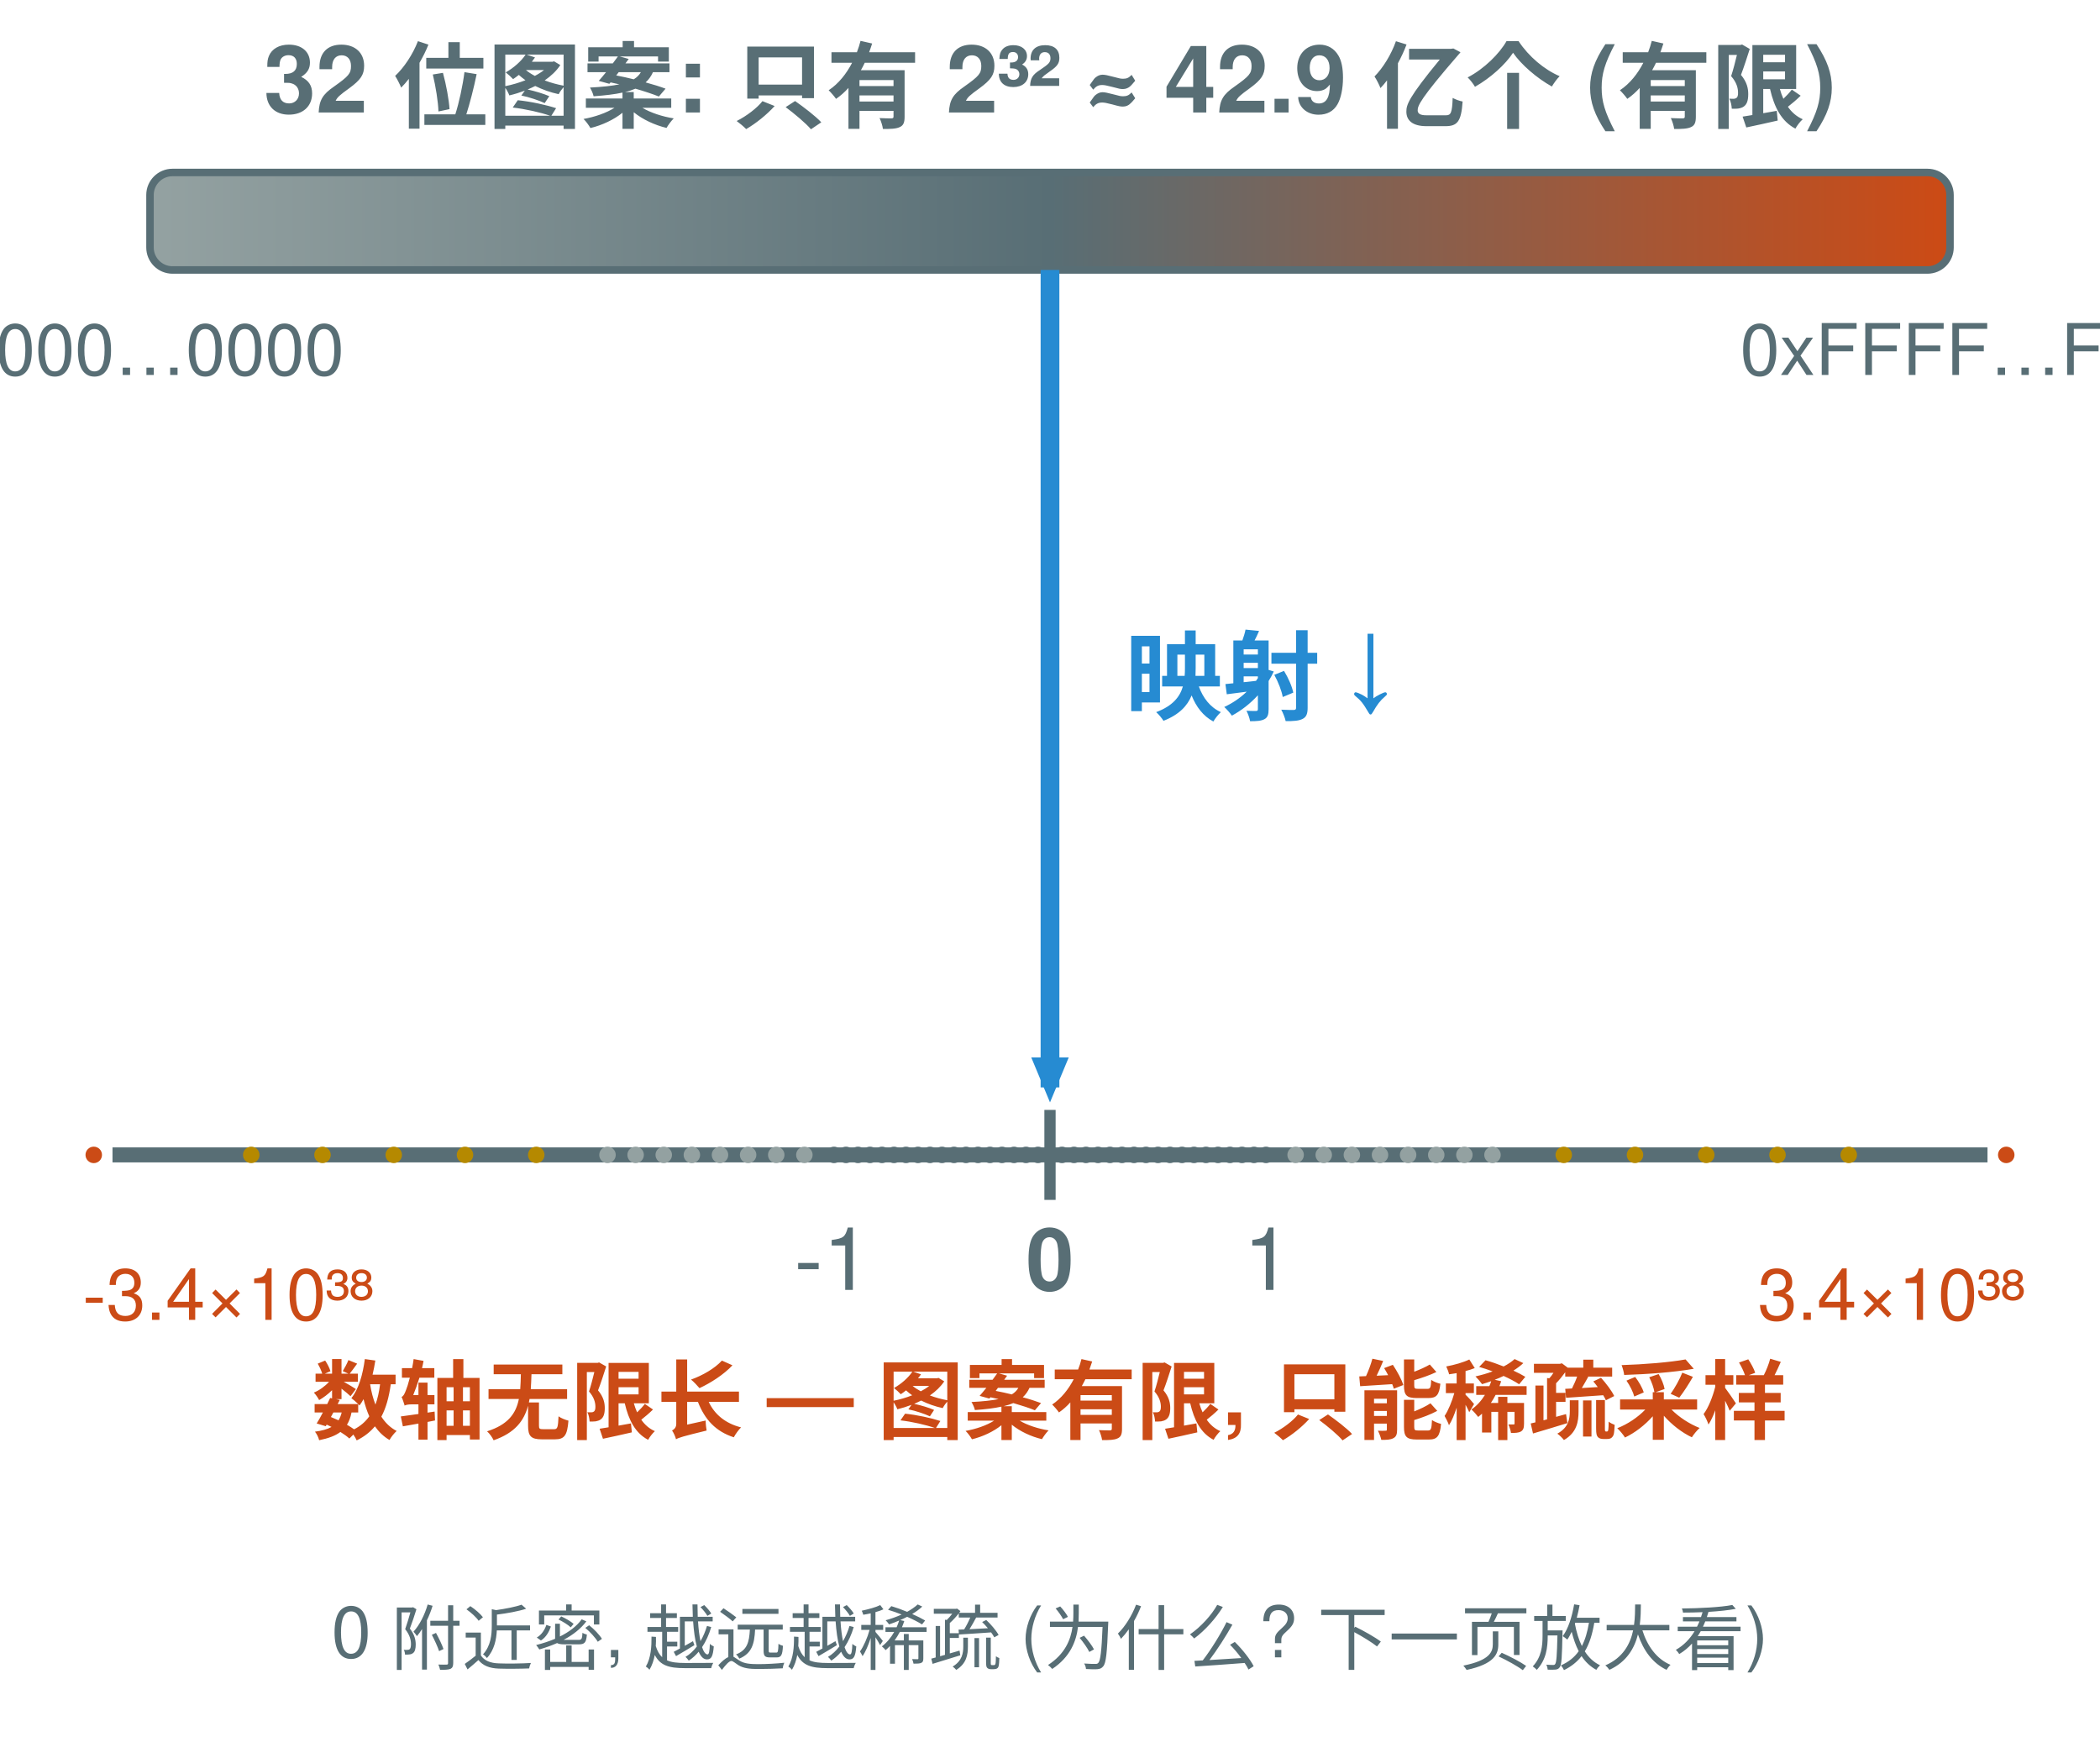
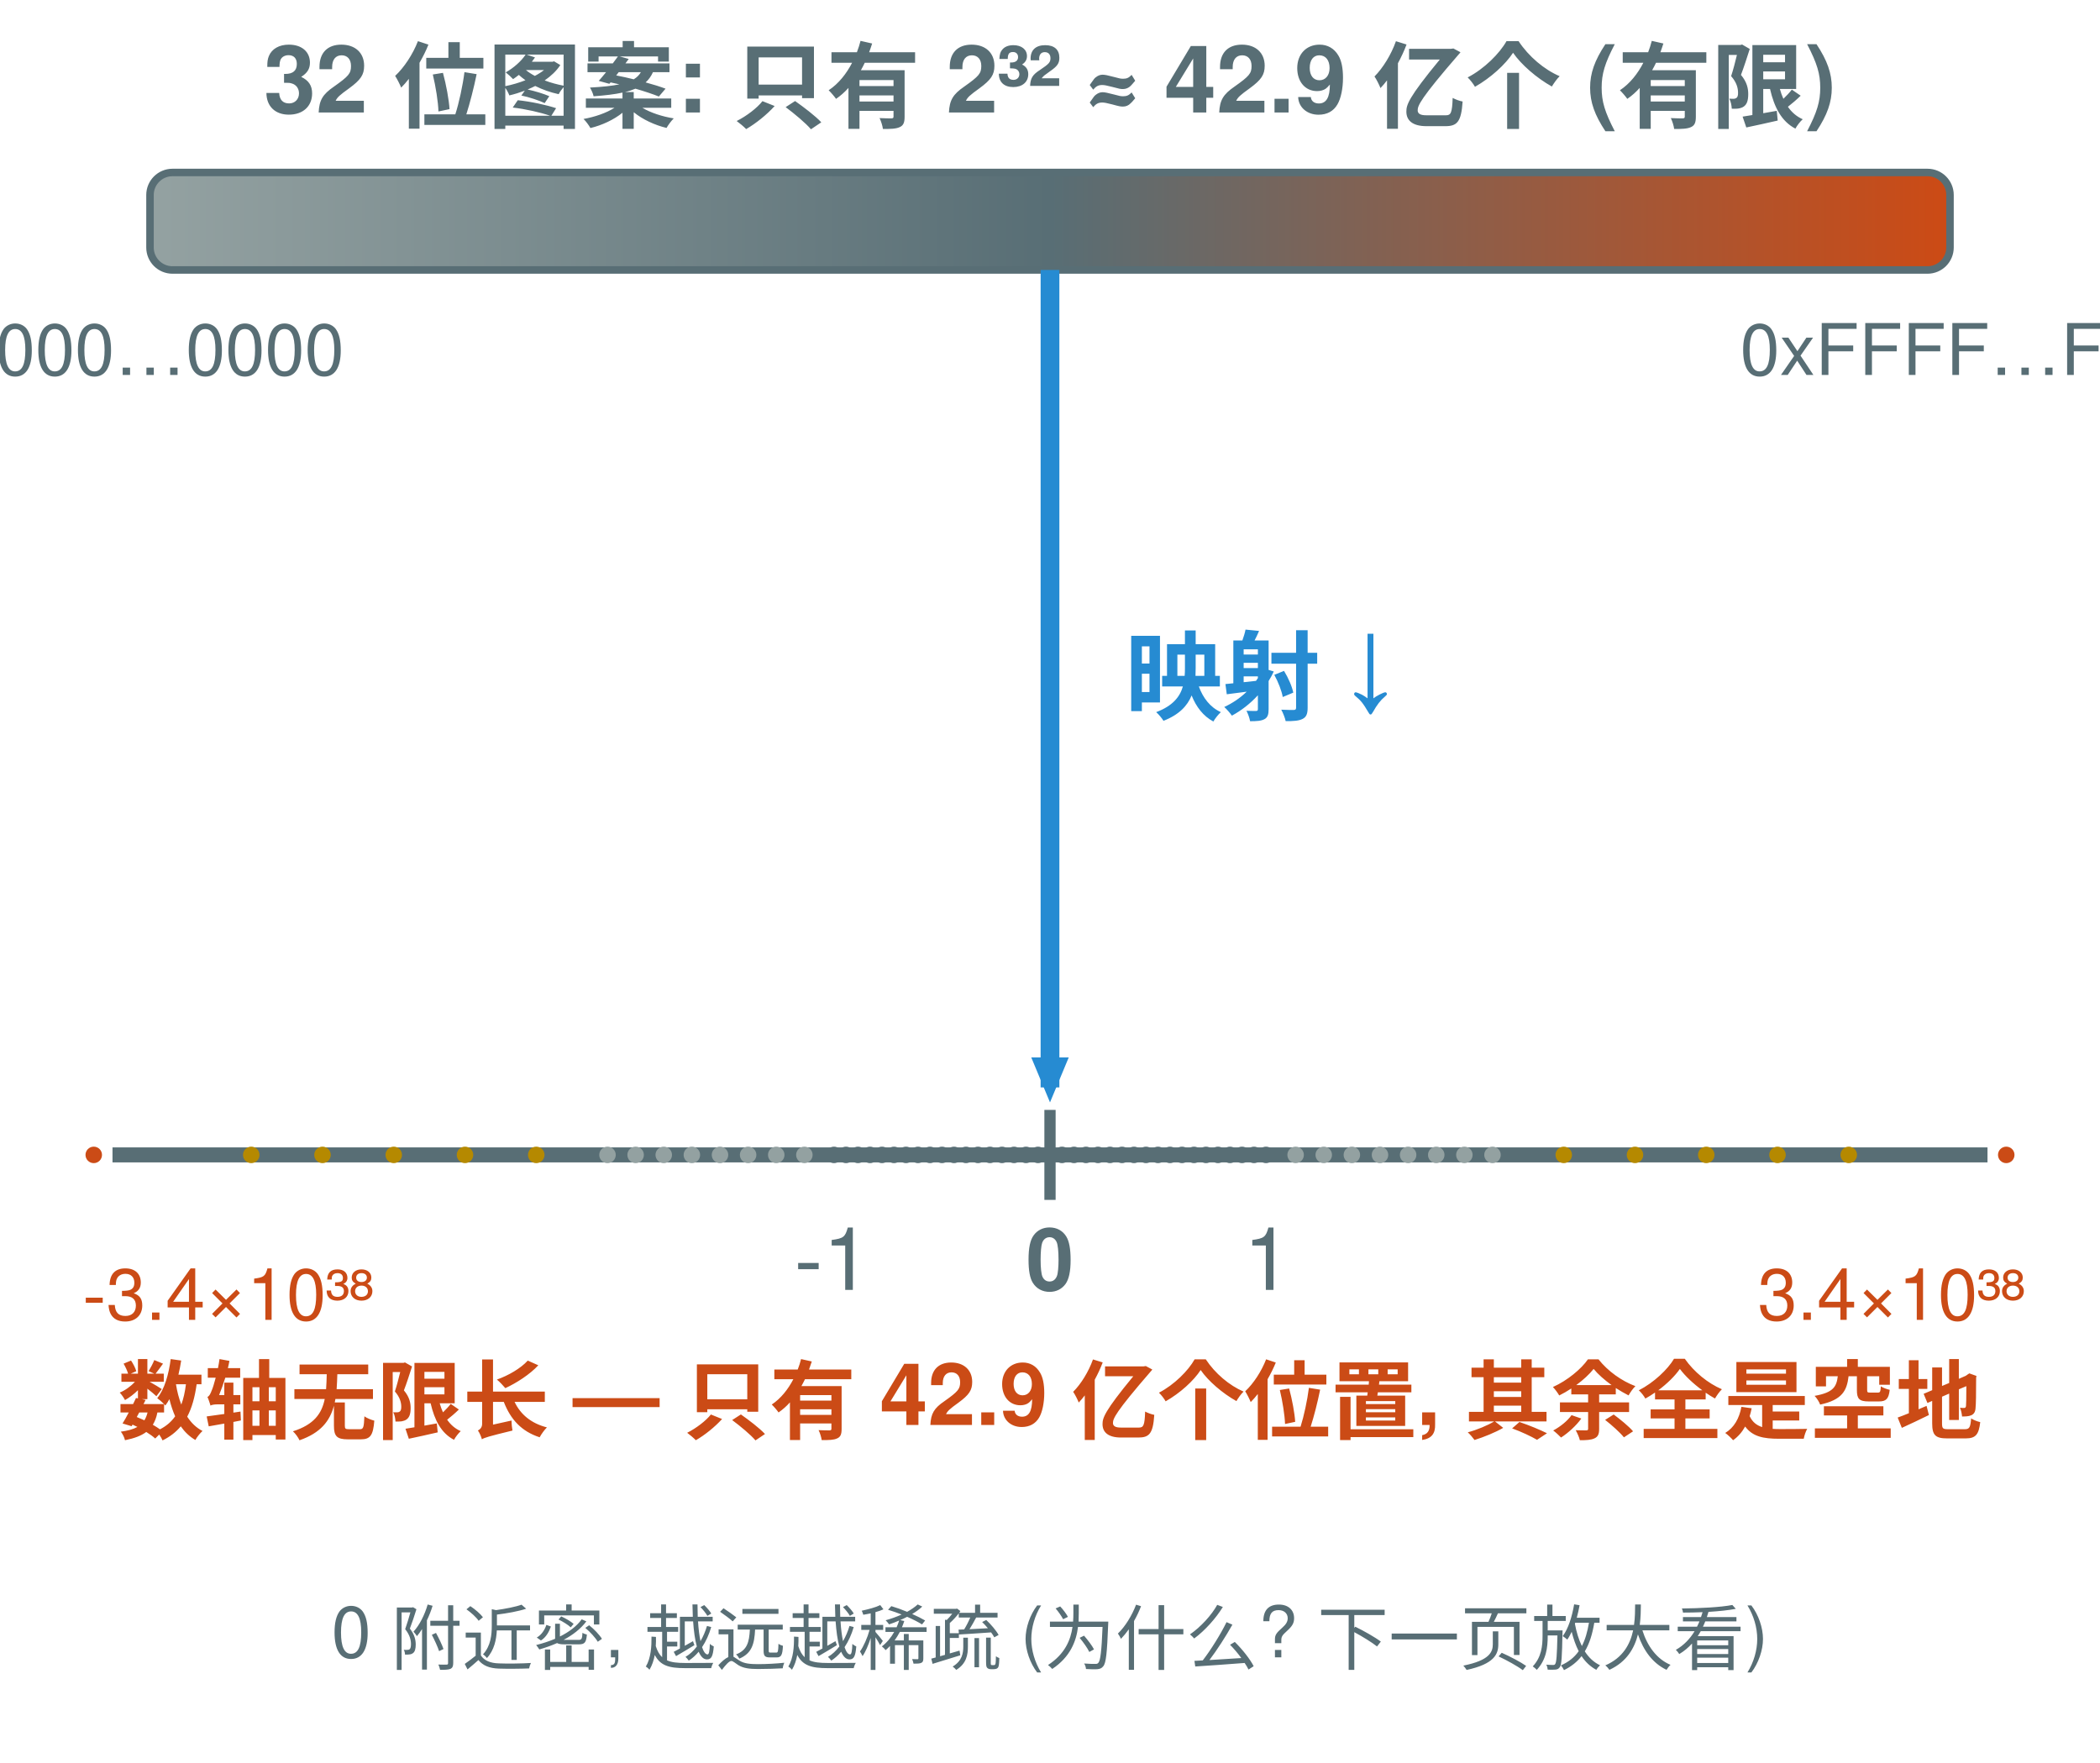
<svg xmlns="http://www.w3.org/2000/svg" viewBox="0 0 560 470" font-family="Helvetica, Arial, sans-serif">
  <text x="280" y="30" fill="#586e75" font-size="25" text-anchor="middle" font-weight="bold">32 位图案: 只有 2³² ≈ 42.9 亿个 (有限)</text>
  <defs>
    <linearGradient id="pat" x1="0" y1="0" x2="1" y2="0">
      <stop offset="0" stop-color="#93a1a1" />
      <stop offset="0.5" stop-color="#586e75" />
      <stop offset="1" stop-color="#cb4b16" />
    </linearGradient>
    <marker id="arr" markerWidth="12" markerHeight="12" refX="8" refY="5" orient="auto" markerUnits="userSpaceOnUse">
      <path d="M 0 0 L 12 5 L 0 10 Z" fill="#268bd2" />
    </marker>
  </defs>
  <rect x="40" y="46" width="480" height="26" rx="6" fill="url(#pat)" stroke="#586e75" stroke-width="2" />
  <text x="30" y="100" fill="#586e75" font-size="19" text-anchor="middle">0x0000…0000</text>
  <text x="530" y="100" fill="#586e75" font-size="19" text-anchor="middle">0xFFFF…FFFF</text>
  <line x1="280" y1="72" x2="280" y2="290" stroke="#268bd2" stroke-width="5" marker-end="url(#arr)" />
  <text x="300" y="190" fill="#268bd2" font-size="26" font-weight="bold">映射 ↓</text>
  <line x1="30" y1="308" x2="530" y2="308" stroke="#586e75" stroke-width="4" />
  <line x1="280" y1="296" x2="280" y2="320" stroke="#586e75" stroke-width="3" />
  <text x="280" y="344" fill="#586e75" font-size="23" text-anchor="middle" font-weight="bold">0</text>
  <text x="338" y="344" fill="#586e75" font-size="23" text-anchor="middle">1</text>
  <text x="222" y="344" fill="#586e75" font-size="23" text-anchor="middle">-1</text>
  <text x="22" y="352" fill="#cb4b16" font-size="19" text-anchor="start">-3.4×10³⁸</text>
  <text x="540" y="352" fill="#cb4b16" font-size="19" text-anchor="end">3.4×10³⁸</text>
  <circle cx="222.4" cy="308" r="2.2" fill="#586e75" />
  <circle cx="225.6" cy="308" r="2.2" fill="#586e75" />
  <circle cx="228.8" cy="308" r="2.2" fill="#586e75" />
  <circle cx="232.0" cy="308" r="2.2" fill="#586e75" />
  <circle cx="235.2" cy="308" r="2.2" fill="#586e75" />
  <circle cx="238.4" cy="308" r="2.2" fill="#586e75" />
  <circle cx="241.6" cy="308" r="2.2" fill="#586e75" />
  <circle cx="244.8" cy="308" r="2.2" fill="#586e75" />
  <circle cx="248.0" cy="308" r="2.2" fill="#586e75" />
  <circle cx="251.2" cy="308" r="2.2" fill="#586e75" />
  <circle cx="254.4" cy="308" r="2.2" fill="#586e75" />
  <circle cx="257.6" cy="308" r="2.2" fill="#586e75" />
  <circle cx="260.8" cy="308" r="2.2" fill="#586e75" />
  <circle cx="264.0" cy="308" r="2.2" fill="#586e75" />
  <circle cx="267.2" cy="308" r="2.2" fill="#586e75" />
  <circle cx="270.4" cy="308" r="2.2" fill="#586e75" />
  <circle cx="273.6" cy="308" r="2.2" fill="#586e75" />
  <circle cx="276.8" cy="308" r="2.2" fill="#586e75" />
  <circle cx="283.2" cy="308" r="2.2" fill="#586e75" />
  <circle cx="286.4" cy="308" r="2.2" fill="#586e75" />
  <circle cx="289.6" cy="308" r="2.2" fill="#586e75" />
  <circle cx="292.8" cy="308" r="2.2" fill="#586e75" />
  <circle cx="296.0" cy="308" r="2.2" fill="#586e75" />
  <circle cx="299.2" cy="308" r="2.2" fill="#586e75" />
  <circle cx="302.4" cy="308" r="2.2" fill="#586e75" />
  <circle cx="305.6" cy="308" r="2.2" fill="#586e75" />
  <circle cx="308.8" cy="308" r="2.2" fill="#586e75" />
  <circle cx="312.0" cy="308" r="2.2" fill="#586e75" />
  <circle cx="315.2" cy="308" r="2.2" fill="#586e75" />
  <circle cx="318.4" cy="308" r="2.2" fill="#586e75" />
  <circle cx="321.6" cy="308" r="2.2" fill="#586e75" />
  <circle cx="324.8" cy="308" r="2.2" fill="#586e75" />
  <circle cx="328.0" cy="308" r="2.2" fill="#586e75" />
  <circle cx="331.2" cy="308" r="2.2" fill="#586e75" />
  <circle cx="334.4" cy="308" r="2.2" fill="#586e75" />
  <circle cx="337.6" cy="308" r="2.2" fill="#586e75" />
  <circle cx="345.5" cy="308" r="2.2" fill="#93a1a1" />
  <circle cx="214.5" cy="308" r="2.2" fill="#93a1a1" />
  <circle cx="353.0" cy="308" r="2.2" fill="#93a1a1" />
  <circle cx="207.0" cy="308" r="2.2" fill="#93a1a1" />
  <circle cx="360.5" cy="308" r="2.2" fill="#93a1a1" />
  <circle cx="199.5" cy="308" r="2.2" fill="#93a1a1" />
  <circle cx="368.0" cy="308" r="2.2" fill="#93a1a1" />
  <circle cx="192.0" cy="308" r="2.2" fill="#93a1a1" />
  <circle cx="375.5" cy="308" r="2.2" fill="#93a1a1" />
  <circle cx="184.5" cy="308" r="2.2" fill="#93a1a1" />
  <circle cx="383.0" cy="308" r="2.2" fill="#93a1a1" />
  <circle cx="177.0" cy="308" r="2.2" fill="#93a1a1" />
  <circle cx="390.5" cy="308" r="2.2" fill="#93a1a1" />
  <circle cx="169.5" cy="308" r="2.2" fill="#93a1a1" />
  <circle cx="398.0" cy="308" r="2.2" fill="#93a1a1" />
  <circle cx="162.0" cy="308" r="2.2" fill="#93a1a1" />
  <circle cx="417.0" cy="308" r="2.2" fill="#b58900" />
  <circle cx="143.0" cy="308" r="2.2" fill="#b58900" />
  <circle cx="436.0" cy="308" r="2.2" fill="#b58900" />
  <circle cx="124.0" cy="308" r="2.2" fill="#b58900" />
  <circle cx="455.0" cy="308" r="2.2" fill="#b58900" />
  <circle cx="105.0" cy="308" r="2.2" fill="#b58900" />
  <circle cx="474.0" cy="308" r="2.2" fill="#b58900" />
  <circle cx="86.0" cy="308" r="2.2" fill="#b58900" />
  <circle cx="493.0" cy="308" r="2.2" fill="#b58900" />
  <circle cx="67.0" cy="308" r="2.2" fill="#b58900" />
  <circle cx="535.0" cy="308" r="2.2" fill="#cb4b16" />
  <circle cx="25.0" cy="308" r="2.2" fill="#cb4b16" />
  <circle cx="577.0" cy="308" r="2.2" fill="#cb4b16" />
  <circle cx="-17.0" cy="308" r="2.2" fill="#cb4b16" />
  <circle cx="619.0" cy="308" r="2.2" fill="#cb4b16" />
  <circle cx="-59.0" cy="308" r="2.2" fill="#cb4b16" />
-   <text x="280" y="382" fill="#cb4b16" font-size="23" text-anchor="middle" font-weight="bold">数轴无限长 — 图案有限, 只能稀疏采样</text>
+   <text x="280" y="382" fill="#cb4b16" font-size="23" text-anchor="middle" font-weight="bold">数轴无限长 — 只有 42.9 亿个位置, 其余全是空地</text>
  <text x="280" y="442" fill="#586e75" font-size="19" text-anchor="middle">0 附近密, 越远越稀疏 (为什么? 下一页放大看)</text>
</svg>
